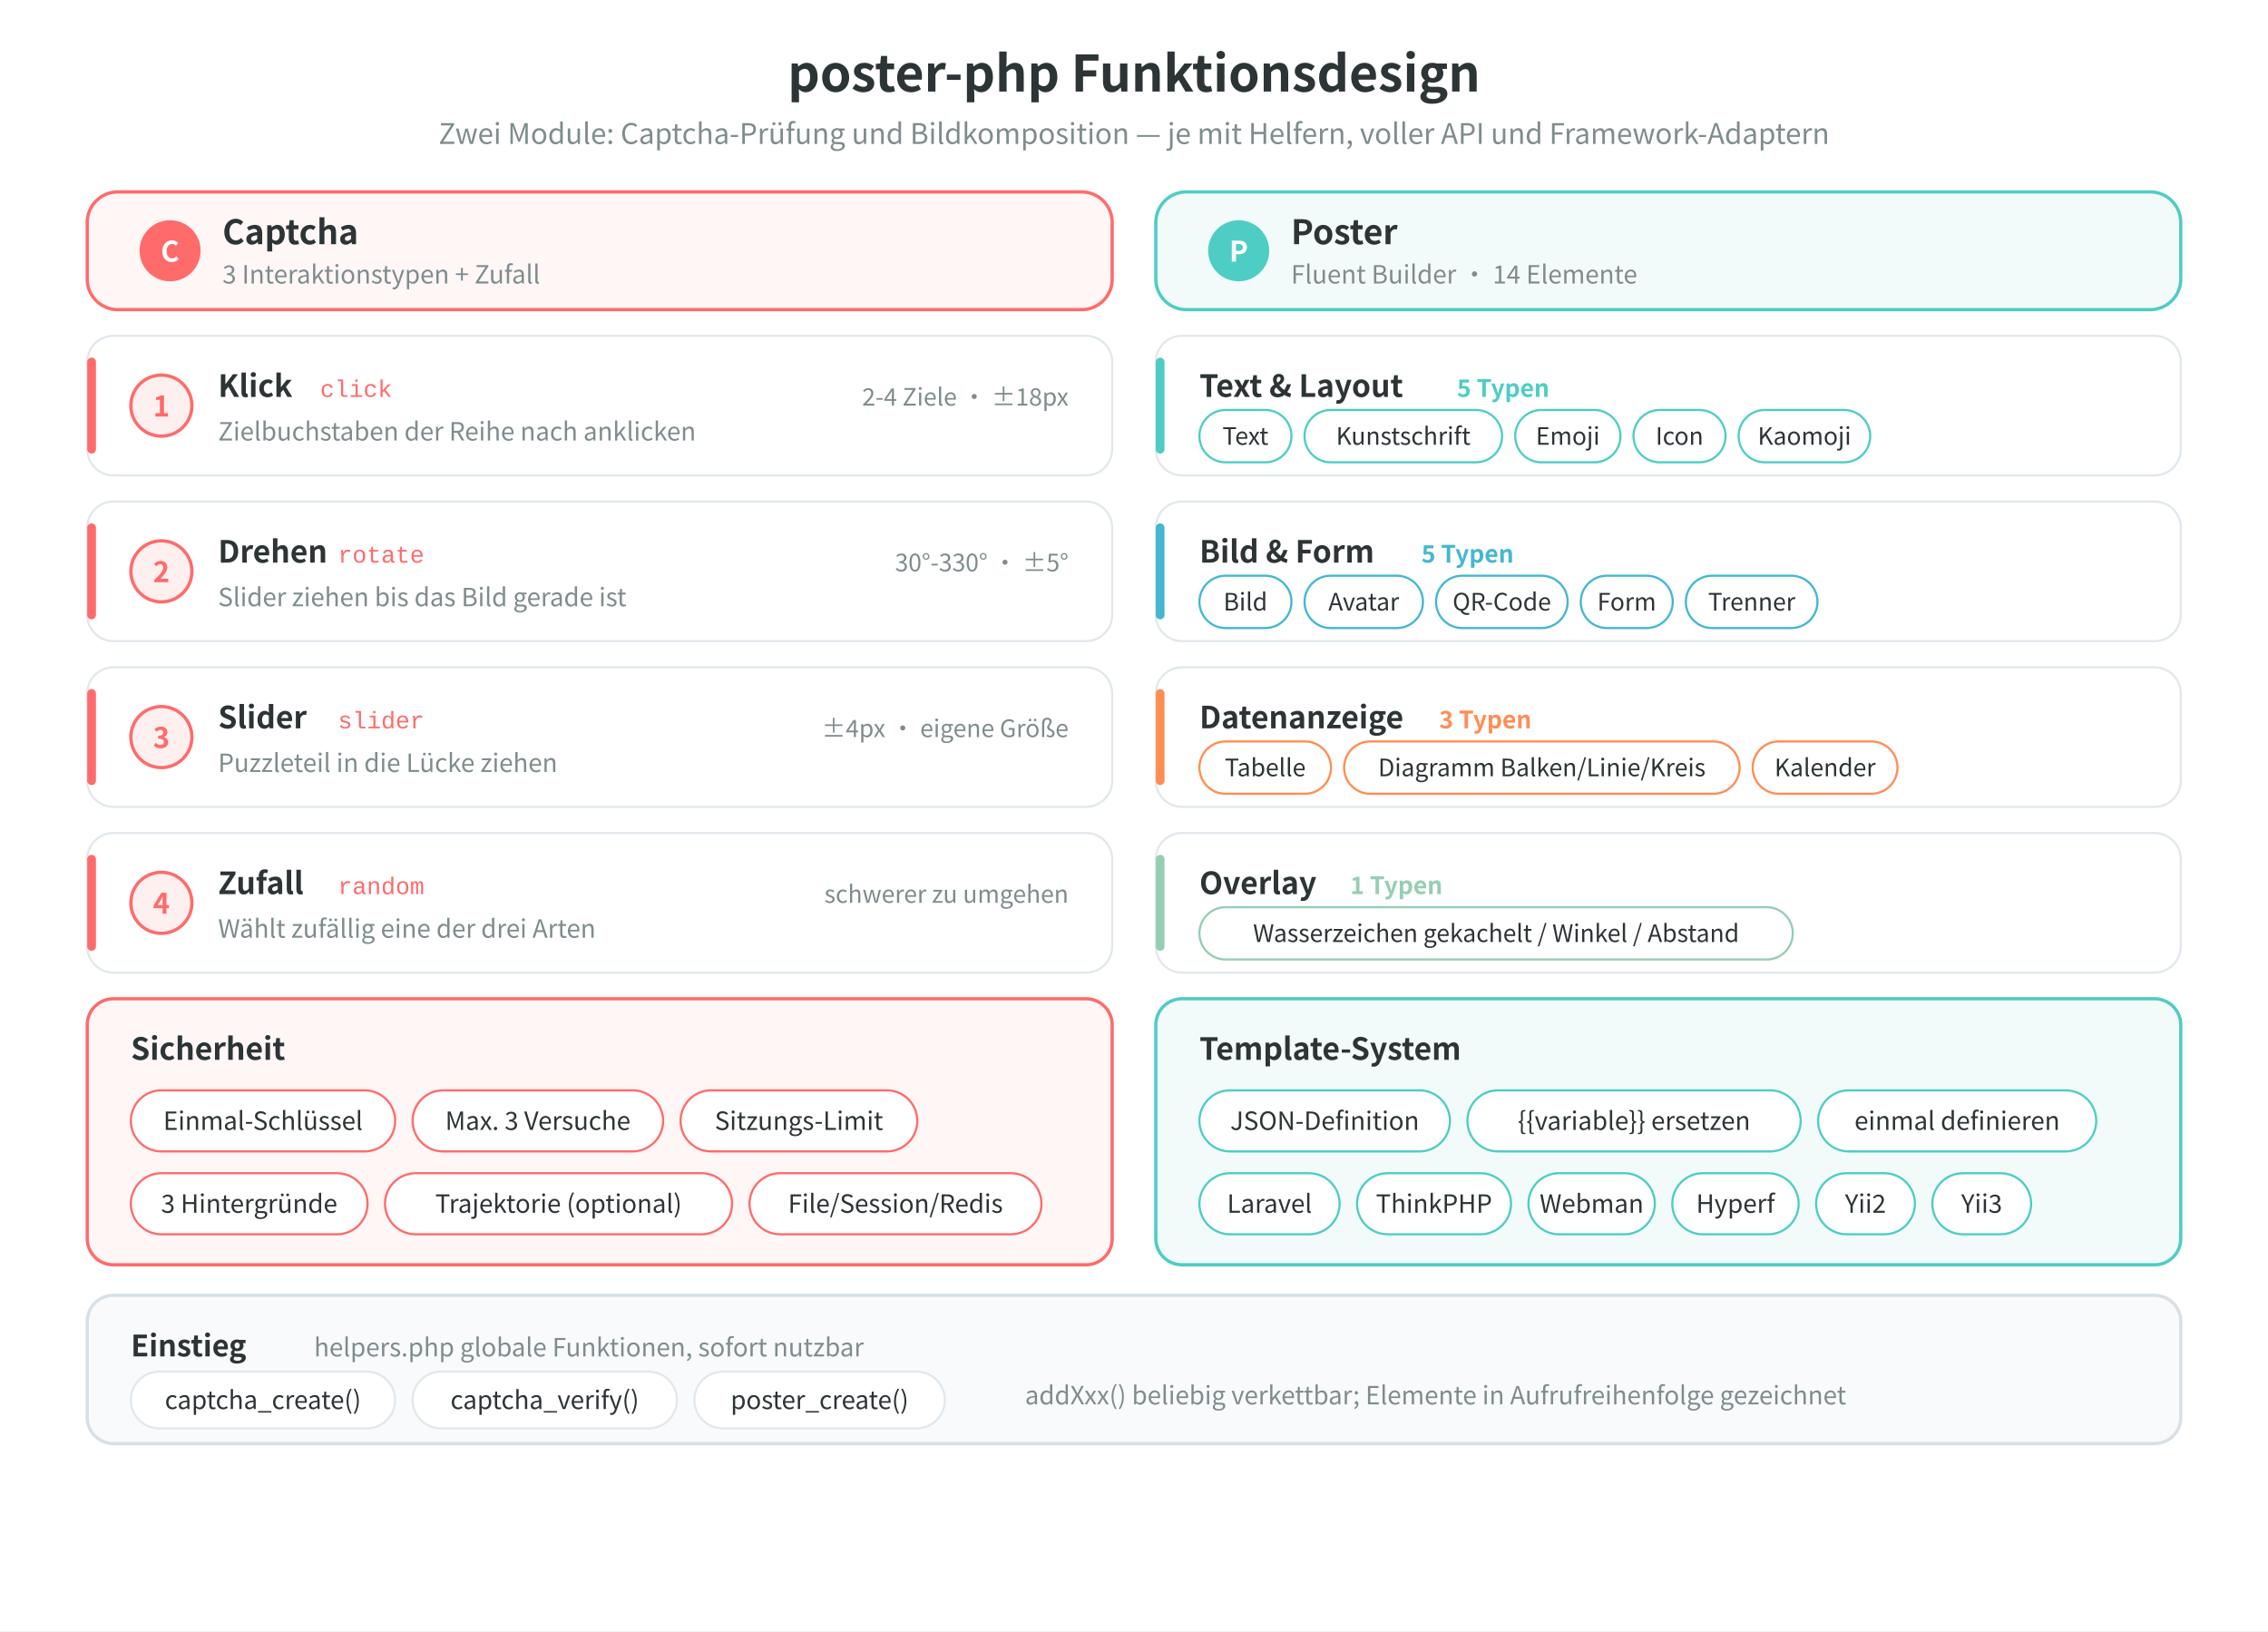
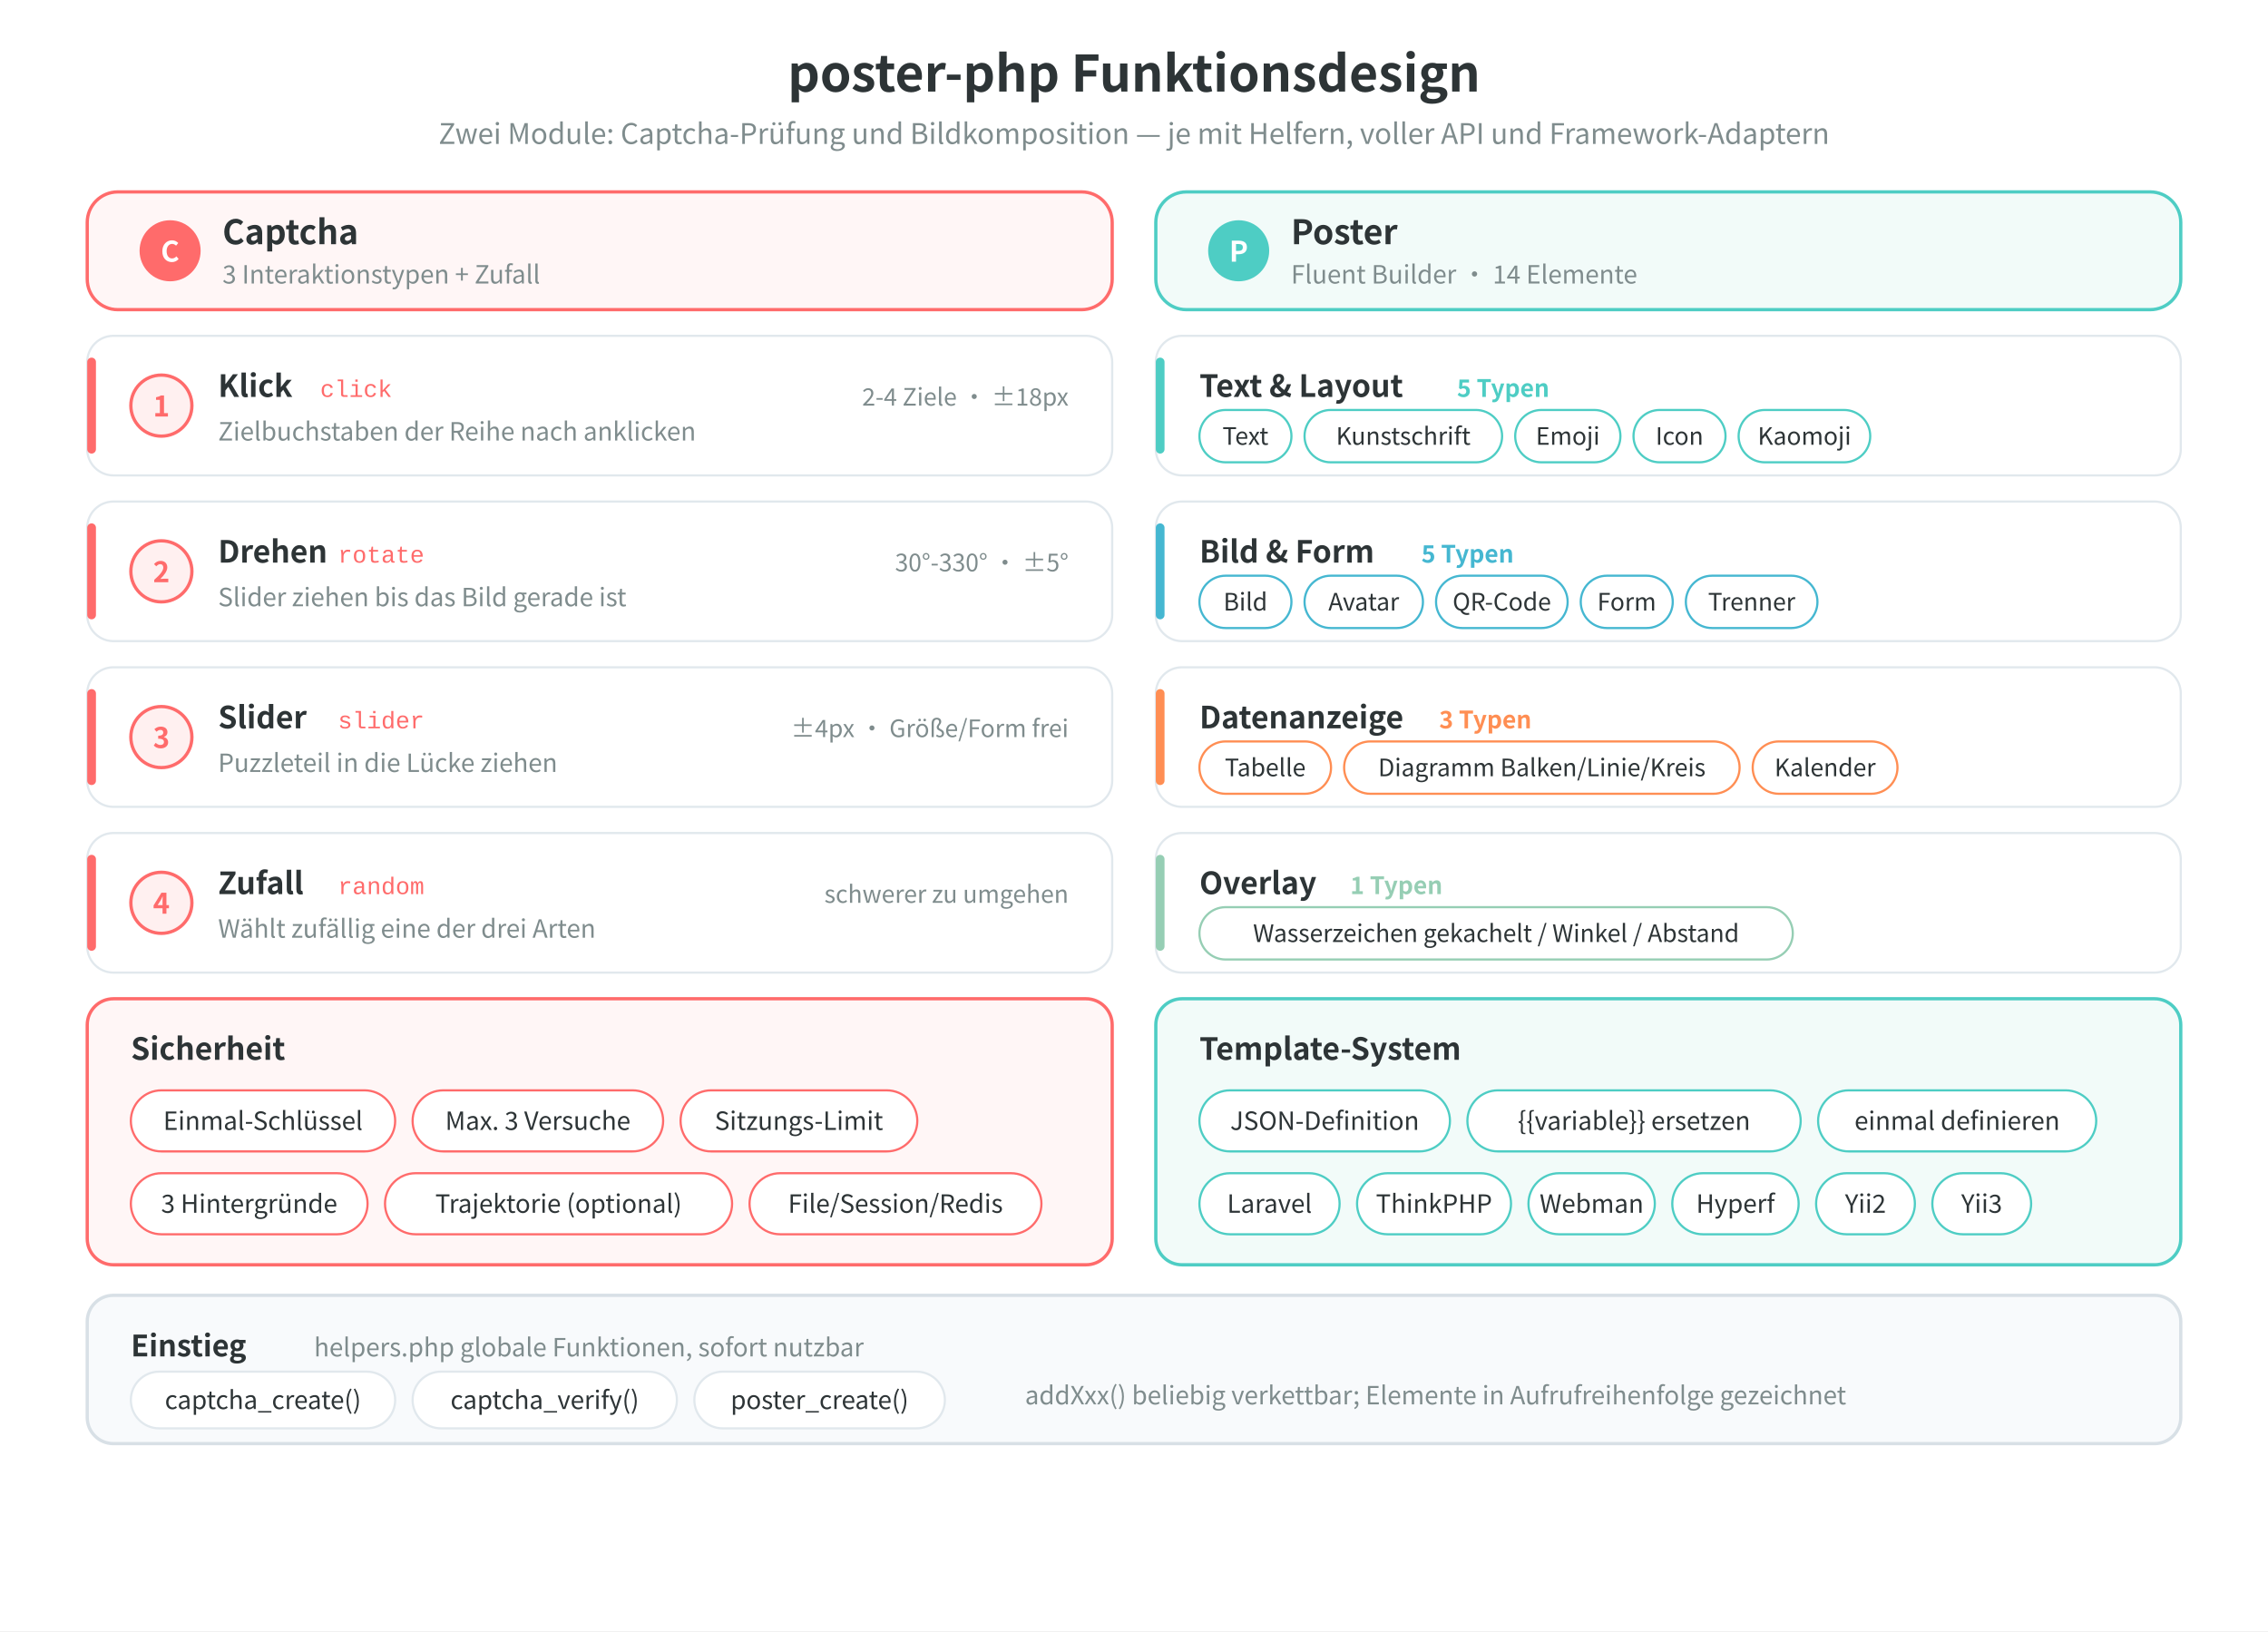
<svg xmlns="http://www.w3.org/2000/svg" viewBox="0 0 1040 748" width="1040" height="748" font-family="-apple-system,BlinkMacSystemFont,'Segoe UI','PingFang SC','Hiragino Sans GB','Microsoft YaHei','Noto Sans CJK SC',sans-serif" role="img" aria-label="poster-php Funktionsdesign">
  <defs>
    <marker id="arrow" viewBox="0 0 10 10" refX="9" refY="5" markerWidth="6" markerHeight="6" orient="auto">
      <path d="M0 0L10 5L0 10Z" fill="#B2BEC3" />
    </marker>
  </defs>
  <rect width="1040" height="748" fill="#FFFFFF" />
  <text x="520" y="42" font-size="23" fill="#2D3436" font-weight="700" text-anchor="middle">poster-php Funktionsdesign</text>
  <text x="520" y="66" font-size="13" fill="#7F8C8D" text-anchor="middle">Zwei Module: Captcha-Prüfung und Bildkomposition — je mit Helfern, voller API und Framework-Adaptern</text>
  <rect x="40" y="88" width="470" height="54" rx="14" fill="#FFF6F6" stroke="#FF6B6B" stroke-width="1.5" />
  <circle cx="78" cy="115" r="14" fill="#FF6B6B" />
  <text x="78" y="120" font-size="13" fill="#FFFFFF" font-weight="700" text-anchor="middle">C</text>
  <text x="102" y="112" font-size="15.5" fill="#2D3436" font-weight="700">Captcha</text>
  <text x="102" y="130" font-size="11.5" fill="#7F8C8D">3 Interaktionstypen + Zufall</text>
  <rect x="530" y="88" width="470" height="54" rx="14" fill="#F2FBF9" stroke="#4ECDC4" stroke-width="1.5" />
  <circle cx="568" cy="115" r="14" fill="#4ECDC4" />
  <text x="568" y="120" font-size="13" fill="#FFFFFF" font-weight="700" text-anchor="middle">P</text>
  <text x="592" y="112" font-size="15.5" fill="#2D3436" font-weight="700">Poster</text>
  <text x="592" y="130" font-size="11.5" fill="#7F8C8D">Fluent Builder · 14 Elemente</text>
  <rect x="40" y="154" width="470" height="64" rx="12" fill="#FFFFFF" stroke="#E1E8ED" stroke-width="1" />
  <rect x="40" y="164" width="4" height="44" rx="2" fill="#FF6B6B" />
  <circle cx="74" cy="186" r="14" fill="#FFF0F0" stroke="#FF6B6B" stroke-width="1.5" />
  <text x="74" y="191" font-size="13" fill="#FF6B6B" font-weight="700" text-anchor="middle">1</text>
  <text x="100" y="182" font-size="14" fill="#2D3436" font-weight="600">Klick</text>
  <text x="146.81" y="182" font-size="11" fill="#FF6B6B" font-family="'SFMono-Regular',Consolas,'Liberation Mono',Menlo,monospace">click</text>
  <text x="100" y="202" font-size="11.5" fill="#7F8C8D">Zielbuchstaben der Reihe nach anklicken</text>
  <text x="490" y="186" font-size="11" fill="#7F8C8D" text-anchor="end">2-4 Ziele · ±18px</text>
  <rect x="40" y="230" width="470" height="64" rx="12" fill="#FFFFFF" stroke="#E1E8ED" stroke-width="1" />
  <rect x="40" y="240" width="4" height="44" rx="2" fill="#FF6B6B" />
  <circle cx="74" cy="262" r="14" fill="#FFF0F0" stroke="#FF6B6B" stroke-width="1.5" />
  <text x="74" y="267" font-size="13" fill="#FF6B6B" font-weight="700" text-anchor="middle">2</text>
  <text x="100" y="258" font-size="14" fill="#2D3436" font-weight="600">Drehen</text>
  <text x="154.97" y="258" font-size="11" fill="#FF6B6B" font-family="'SFMono-Regular',Consolas,'Liberation Mono',Menlo,monospace">rotate</text>
  <text x="100" y="278" font-size="11.5" fill="#7F8C8D">Slider ziehen bis das Bild gerade ist</text>
  <text x="490" y="262" font-size="11" fill="#7F8C8D" text-anchor="end">30°-330° · ±5°</text>
  <rect x="40" y="306" width="470" height="64" rx="12" fill="#FFFFFF" stroke="#E1E8ED" stroke-width="1" />
  <rect x="40" y="316" width="4" height="44" rx="2" fill="#FF6B6B" />
  <circle cx="74" cy="338" r="14" fill="#FFF0F0" stroke="#FF6B6B" stroke-width="1.5" />
  <text x="74" y="343" font-size="13" fill="#FF6B6B" font-weight="700" text-anchor="middle">3</text>
  <text x="100" y="334" font-size="14" fill="#2D3436" font-weight="600">Slider</text>
  <text x="154.97" y="334" font-size="11" fill="#FF6B6B" font-family="'SFMono-Regular',Consolas,'Liberation Mono',Menlo,monospace">slider</text>
  <text x="100" y="354" font-size="11.5" fill="#7F8C8D">Puzzleteil in die Lücke ziehen</text>
-   <text x="490" y="338" font-size="11" fill="#7F8C8D" text-anchor="end">±4px · eigene Größe</text>
+   <text x="490" y="338" font-size="11" fill="#7F8C8D" text-anchor="end">±4px · Größe/Form frei</text>
  <rect x="40" y="382" width="470" height="64" rx="12" fill="#FFFFFF" stroke="#E1E8ED" stroke-width="1" />
  <rect x="40" y="392" width="4" height="44" rx="2" fill="#FF6B6B" />
  <circle cx="74" cy="414" r="14" fill="#FFF0F0" stroke="#FF6B6B" stroke-width="1.5" />
  <text x="74" y="419" font-size="13" fill="#FF6B6B" font-weight="700" text-anchor="middle">4</text>
  <text x="100" y="410" font-size="14" fill="#2D3436" font-weight="600">Zufall</text>
  <text x="154.97" y="410" font-size="11" fill="#FF6B6B" font-family="'SFMono-Regular',Consolas,'Liberation Mono',Menlo,monospace">random</text>
  <text x="100" y="430" font-size="11.5" fill="#7F8C8D">Wählt zufällig eine der drei Arten</text>
  <text x="490" y="414" font-size="11" fill="#7F8C8D" text-anchor="end">schwerer zu umgehen</text>
  <rect x="40" y="458" width="470" height="122" rx="12" fill="#FFF6F6" stroke="#FF6B6B" stroke-width="1.5" />
  <text x="60" y="486" font-size="14" fill="#2D3436" font-weight="700">Sicherheit</text>
  <rect x="60" y="500" width="121.2" height="28" rx="14" fill="#FFFFFF" stroke="#FF6B6B" stroke-width="1" />
  <text x="120.6" y="518.14" font-size="11.5" fill="#2D3436" text-anchor="middle">Einmal-Schlüssel</text>
  <rect x="189.2" y="500" width="114.88" height="28" rx="14" fill="#FFFFFF" stroke="#FF6B6B" stroke-width="1" />
  <text x="246.64" y="518.14" font-size="11.5" fill="#2D3436" text-anchor="middle">Max. 3 Versuche</text>
  <rect x="312.08" y="500" width="108.55" height="28" rx="14" fill="#FFFFFF" stroke="#FF6B6B" stroke-width="1" />
  <text x="366.35" y="518.14" font-size="11.5" fill="#2D3436" text-anchor="middle">Sitzungs-Limit</text>
  <rect x="60" y="538" width="108.55" height="28" rx="14" fill="#FFFFFF" stroke="#FF6B6B" stroke-width="1" />
  <text x="114.28" y="556.14" font-size="11.5" fill="#2D3436" text-anchor="middle">3 Hintergründe</text>
  <rect x="176.55" y="538" width="159.15" height="28" rx="14" fill="#FFFFFF" stroke="#FF6B6B" stroke-width="1" />
  <text x="256.13" y="556.14" font-size="11.5" fill="#2D3436" text-anchor="middle">Trajektorie (optional)</text>
  <rect x="343.7" y="538" width="133.85" height="28" rx="14" fill="#FFFFFF" stroke="#FF6B6B" stroke-width="1" />
  <text x="410.63" y="556.14" font-size="11.5" fill="#2D3436" text-anchor="middle">File/Session/Redis</text>
  <rect x="530" y="154" width="470" height="64" rx="12" fill="#FFFFFF" stroke="#E1E8ED" stroke-width="1" />
  <rect x="530" y="164" width="4" height="44" rx="2" fill="#4ECDC4" />
  <text x="550" y="182" font-size="14" fill="#2D3436" font-weight="600">Text &amp; Layout</text>
  <text x="668.11" y="182" font-size="11" fill="#4ECDC4" font-weight="700">5 Typen</text>
  <rect x="550" y="188" width="42.2" height="24" rx="12" fill="#FFFFFF" stroke="#4ECDC4" stroke-width="1" />
  <text x="571.1" y="203.96" font-size="11" fill="#2D3436" text-anchor="middle">Text</text>
  <rect x="598.2" y="188" width="90.6" height="24" rx="12" fill="#FFFFFF" stroke="#4ECDC4" stroke-width="1" />
  <text x="643.5" y="203.96" font-size="11" fill="#2D3436" text-anchor="middle">Kunstschrift</text>
  <rect x="694.8" y="188" width="48.25" height="24" rx="12" fill="#FFFFFF" stroke="#4ECDC4" stroke-width="1" />
  <text x="718.93" y="203.96" font-size="11" fill="#2D3436" text-anchor="middle">Emoji</text>
  <rect x="749.05" y="188" width="42.2" height="24" rx="12" fill="#FFFFFF" stroke="#4ECDC4" stroke-width="1" />
  <text x="770.15" y="203.96" font-size="11" fill="#2D3436" text-anchor="middle">Icon</text>
  <rect x="797.25" y="188" width="60.35" height="24" rx="12" fill="#FFFFFF" stroke="#4ECDC4" stroke-width="1" />
  <text x="827.43" y="203.96" font-size="11" fill="#2D3436" text-anchor="middle">Kaomoji</text>
  <rect x="530" y="230" width="470" height="64" rx="12" fill="#FFFFFF" stroke="#E1E8ED" stroke-width="1" />
  <rect x="530" y="240" width="4" height="44" rx="2" fill="#45B7D1" />
  <text x="550" y="258" font-size="14" fill="#2D3436" font-weight="600">Bild &amp; Form</text>
  <text x="651.78" y="258" font-size="11" fill="#45B7D1" font-weight="700">5 Typen</text>
  <rect x="550" y="264" width="42.2" height="24" rx="12" fill="#FFFFFF" stroke="#45B7D1" stroke-width="1" />
  <text x="571.1" y="279.96" font-size="11" fill="#2D3436" text-anchor="middle">Bild</text>
  <rect x="598.2" y="264" width="54.3" height="24" rx="12" fill="#FFFFFF" stroke="#45B7D1" stroke-width="1" />
  <text x="625.35" y="279.96" font-size="11" fill="#2D3436" text-anchor="middle">Avatar</text>
  <rect x="658.5" y="264" width="60.35" height="24" rx="12" fill="#FFFFFF" stroke="#45B7D1" stroke-width="1" />
  <text x="688.68" y="279.96" font-size="11" fill="#2D3436" text-anchor="middle">QR-Code</text>
  <rect x="724.85" y="264" width="42.2" height="24" rx="12" fill="#FFFFFF" stroke="#45B7D1" stroke-width="1" />
  <text x="745.95" y="279.96" font-size="11" fill="#2D3436" text-anchor="middle">Form</text>
  <rect x="773.05" y="264" width="60.35" height="24" rx="12" fill="#FFFFFF" stroke="#45B7D1" stroke-width="1" />
  <text x="803.23" y="279.96" font-size="11" fill="#2D3436" text-anchor="middle">Trenner</text>
  <rect x="530" y="306" width="470" height="64" rx="12" fill="#FFFFFF" stroke="#E1E8ED" stroke-width="1" />
  <rect x="530" y="316" width="4" height="44" rx="2" fill="#FF8E53" />
  <text x="550" y="334" font-size="14" fill="#2D3436" font-weight="600">Datenanzeige</text>
  <text x="659.94" y="334" font-size="11" fill="#FF8E53" font-weight="700">3 Typen</text>
  <rect x="550" y="340" width="60.35" height="24" rx="12" fill="#FFFFFF" stroke="#FF8E53" stroke-width="1" />
  <text x="580.18" y="355.96" font-size="11" fill="#2D3436" text-anchor="middle">Tabelle</text>
  <rect x="616.35" y="340" width="181.35" height="24" rx="12" fill="#FFFFFF" stroke="#FF8E53" stroke-width="1" />
  <text x="707.03" y="355.96" font-size="11" fill="#2D3436" text-anchor="middle">Diagramm Balken/Linie/Kreis</text>
  <rect x="803.7" y="340" width="66.4" height="24" rx="12" fill="#FFFFFF" stroke="#FF8E53" stroke-width="1" />
  <text x="836.9" y="355.96" font-size="11" fill="#2D3436" text-anchor="middle">Kalender</text>
  <rect x="530" y="382" width="470" height="64" rx="12" fill="#FFFFFF" stroke="#E1E8ED" stroke-width="1" />
  <rect x="530" y="392" width="4" height="44" rx="2" fill="#96CEB4" />
  <text x="550" y="410" font-size="14" fill="#2D3436" font-weight="600">Overlay</text>
  <text x="619.13" y="410" font-size="11" fill="#96CEB4" font-weight="700">1 Typen</text>
  <rect x="550" y="416" width="272.1" height="24" rx="12" fill="#FFFFFF" stroke="#96CEB4" stroke-width="1" />
  <text x="686.05" y="431.96" font-size="11" fill="#2D3436" text-anchor="middle">Wasserzeichen gekachelt / Winkel / Abstand</text>
  <rect x="530" y="458" width="470" height="122" rx="12" fill="#F2FBF9" stroke="#4ECDC4" stroke-width="1.5" />
  <text x="550" y="486" font-size="14" fill="#2D3436" font-weight="700">Template-System</text>
  <rect x="550" y="500" width="114.88" height="28" rx="14" fill="#FFFFFF" stroke="#4ECDC4" stroke-width="1" />
  <text x="607.44" y="518.14" font-size="11.5" fill="#2D3436" text-anchor="middle">JSON-Definition</text>
  <rect x="672.88" y="500" width="152.83" height="28" rx="14" fill="#FFFFFF" stroke="#4ECDC4" stroke-width="1" />
  <text x="749.29" y="518.14" font-size="11.5" fill="#2D3436" text-anchor="middle">{{variable}} ersetzen</text>
  <rect x="833.7" y="500" width="127.53" height="28" rx="14" fill="#FFFFFF" stroke="#4ECDC4" stroke-width="1" />
  <text x="897.46" y="518.14" font-size="11.5" fill="#2D3436" text-anchor="middle">einmal definieren</text>
  <rect x="550" y="538" width="64.28" height="28" rx="14" fill="#FFFFFF" stroke="#4ECDC4" stroke-width="1" />
  <text x="582.14" y="556.14" font-size="11.5" fill="#2D3436" text-anchor="middle">Laravel</text>
  <rect x="622.28" y="538" width="70.6" height="28" rx="14" fill="#FFFFFF" stroke="#4ECDC4" stroke-width="1" />
  <text x="657.57" y="556.14" font-size="11.5" fill="#2D3436" text-anchor="middle">ThinkPHP</text>
  <rect x="700.88" y="538" width="57.95" height="28" rx="14" fill="#FFFFFF" stroke="#4ECDC4" stroke-width="1" />
  <text x="729.85" y="556.14" font-size="11.5" fill="#2D3436" text-anchor="middle">Webman</text>
  <rect x="766.83" y="538" width="57.95" height="28" rx="14" fill="#FFFFFF" stroke="#4ECDC4" stroke-width="1" />
  <text x="795.8" y="556.14" font-size="11.5" fill="#2D3436" text-anchor="middle">Hyperf</text>
  <rect x="832.78" y="538" width="45.3" height="28" rx="14" fill="#FFFFFF" stroke="#4ECDC4" stroke-width="1" />
  <text x="855.43" y="556.14" font-size="11.5" fill="#2D3436" text-anchor="middle">Yii2</text>
  <rect x="886.08" y="538" width="45.3" height="28" rx="14" fill="#FFFFFF" stroke="#4ECDC4" stroke-width="1" />
  <text x="908.73" y="556.14" font-size="11.5" fill="#2D3436" text-anchor="middle">Yii3</text>
  <rect x="40" y="594" width="960" height="68" rx="12" fill="#F8FAFC" stroke="#D8E0E6" stroke-width="1.5" />
  <text x="60" y="622" font-size="13.5" fill="#2D3436" font-weight="700">Einstieg</text>
  <text x="144" y="622" font-size="11.5" fill="#7F8C8D">helpers.php globale Funktionen, sofort nutzbar</text>
  <rect x="60" y="629" width="121.2" height="26" rx="13" fill="#FFFFFF" stroke="#E1E8ED" stroke-width="1" />
  <text x="120.6" y="646.14" font-size="11.5" fill="#2D3436" text-anchor="middle">captcha_create()</text>
  <rect x="189.2" y="629" width="121.2" height="26" rx="13" fill="#FFFFFF" stroke="#E1E8ED" stroke-width="1" />
  <text x="249.8" y="646.14" font-size="11.5" fill="#2D3436" text-anchor="middle">captcha_verify()</text>
  <rect x="318.4" y="629" width="114.88" height="26" rx="13" fill="#FFFFFF" stroke="#E1E8ED" stroke-width="1" />
  <text x="375.84" y="646.14" font-size="11.5" fill="#2D3436" text-anchor="middle">poster_create()</text>
  <text x="470" y="644" font-size="11.5" fill="#7F8C8D">addXxx() beliebig verkettbar; Elemente in Aufrufreihenfolge gezeichnet</text>
</svg>
